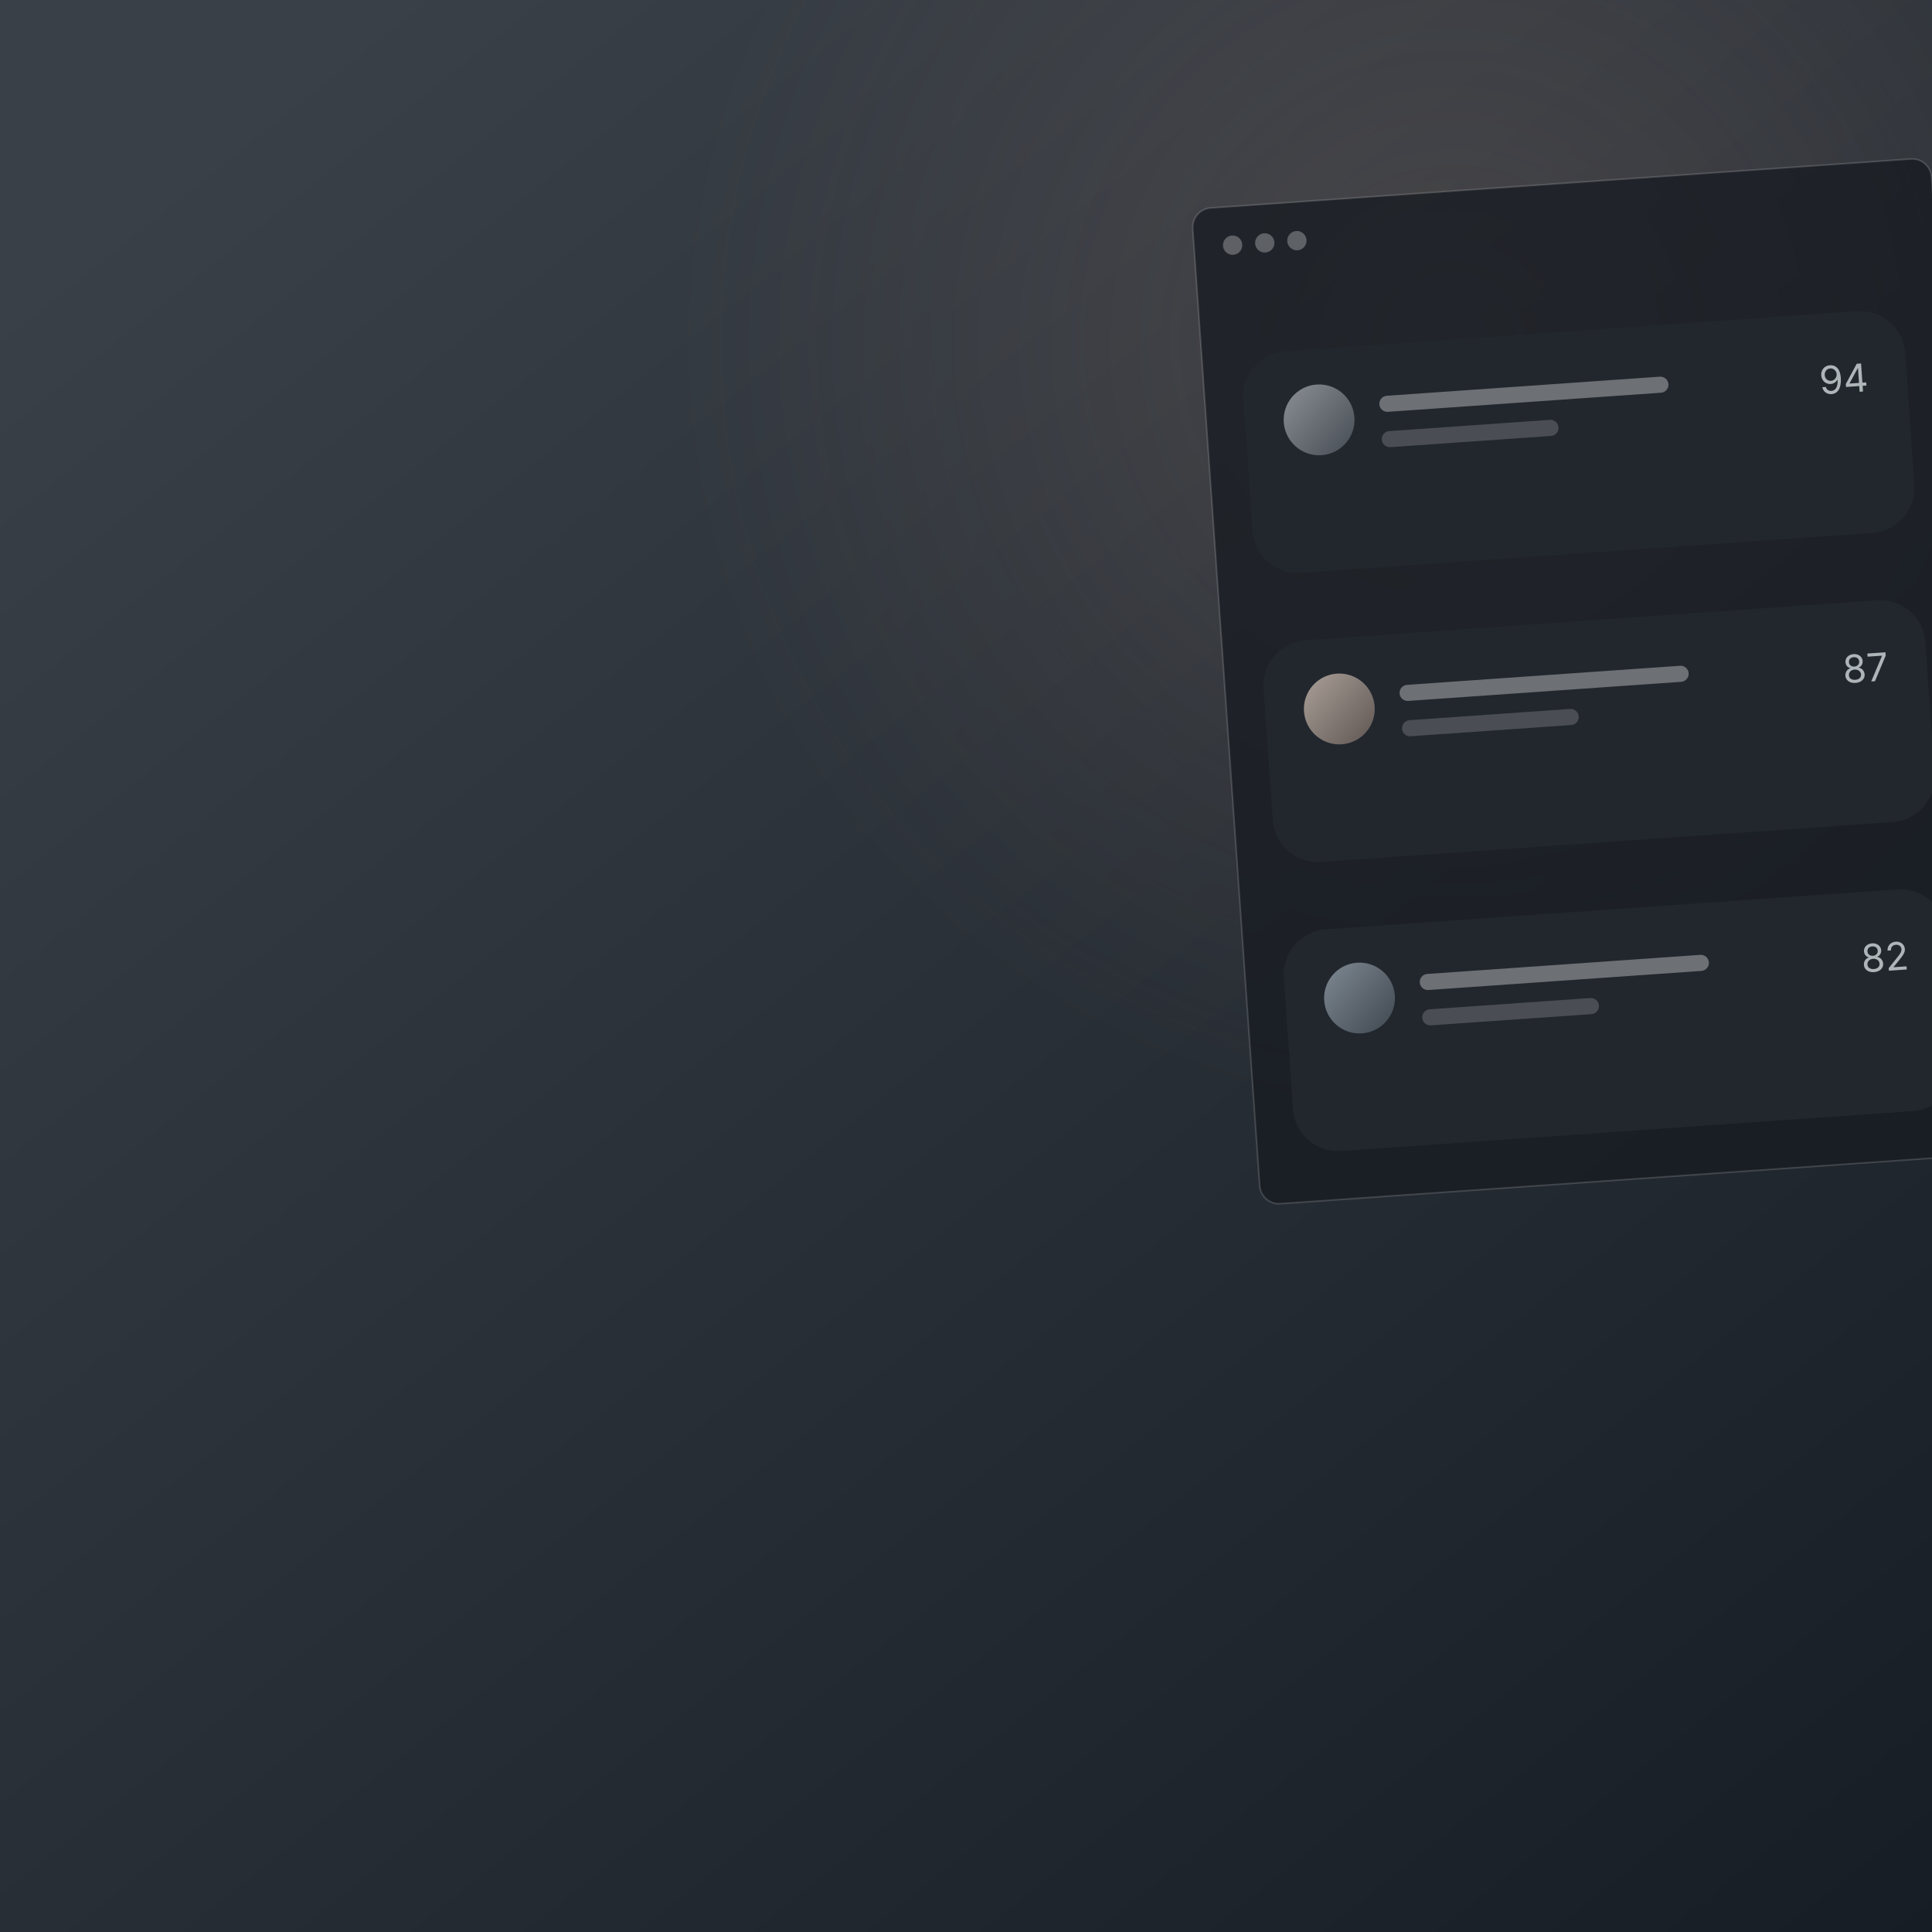
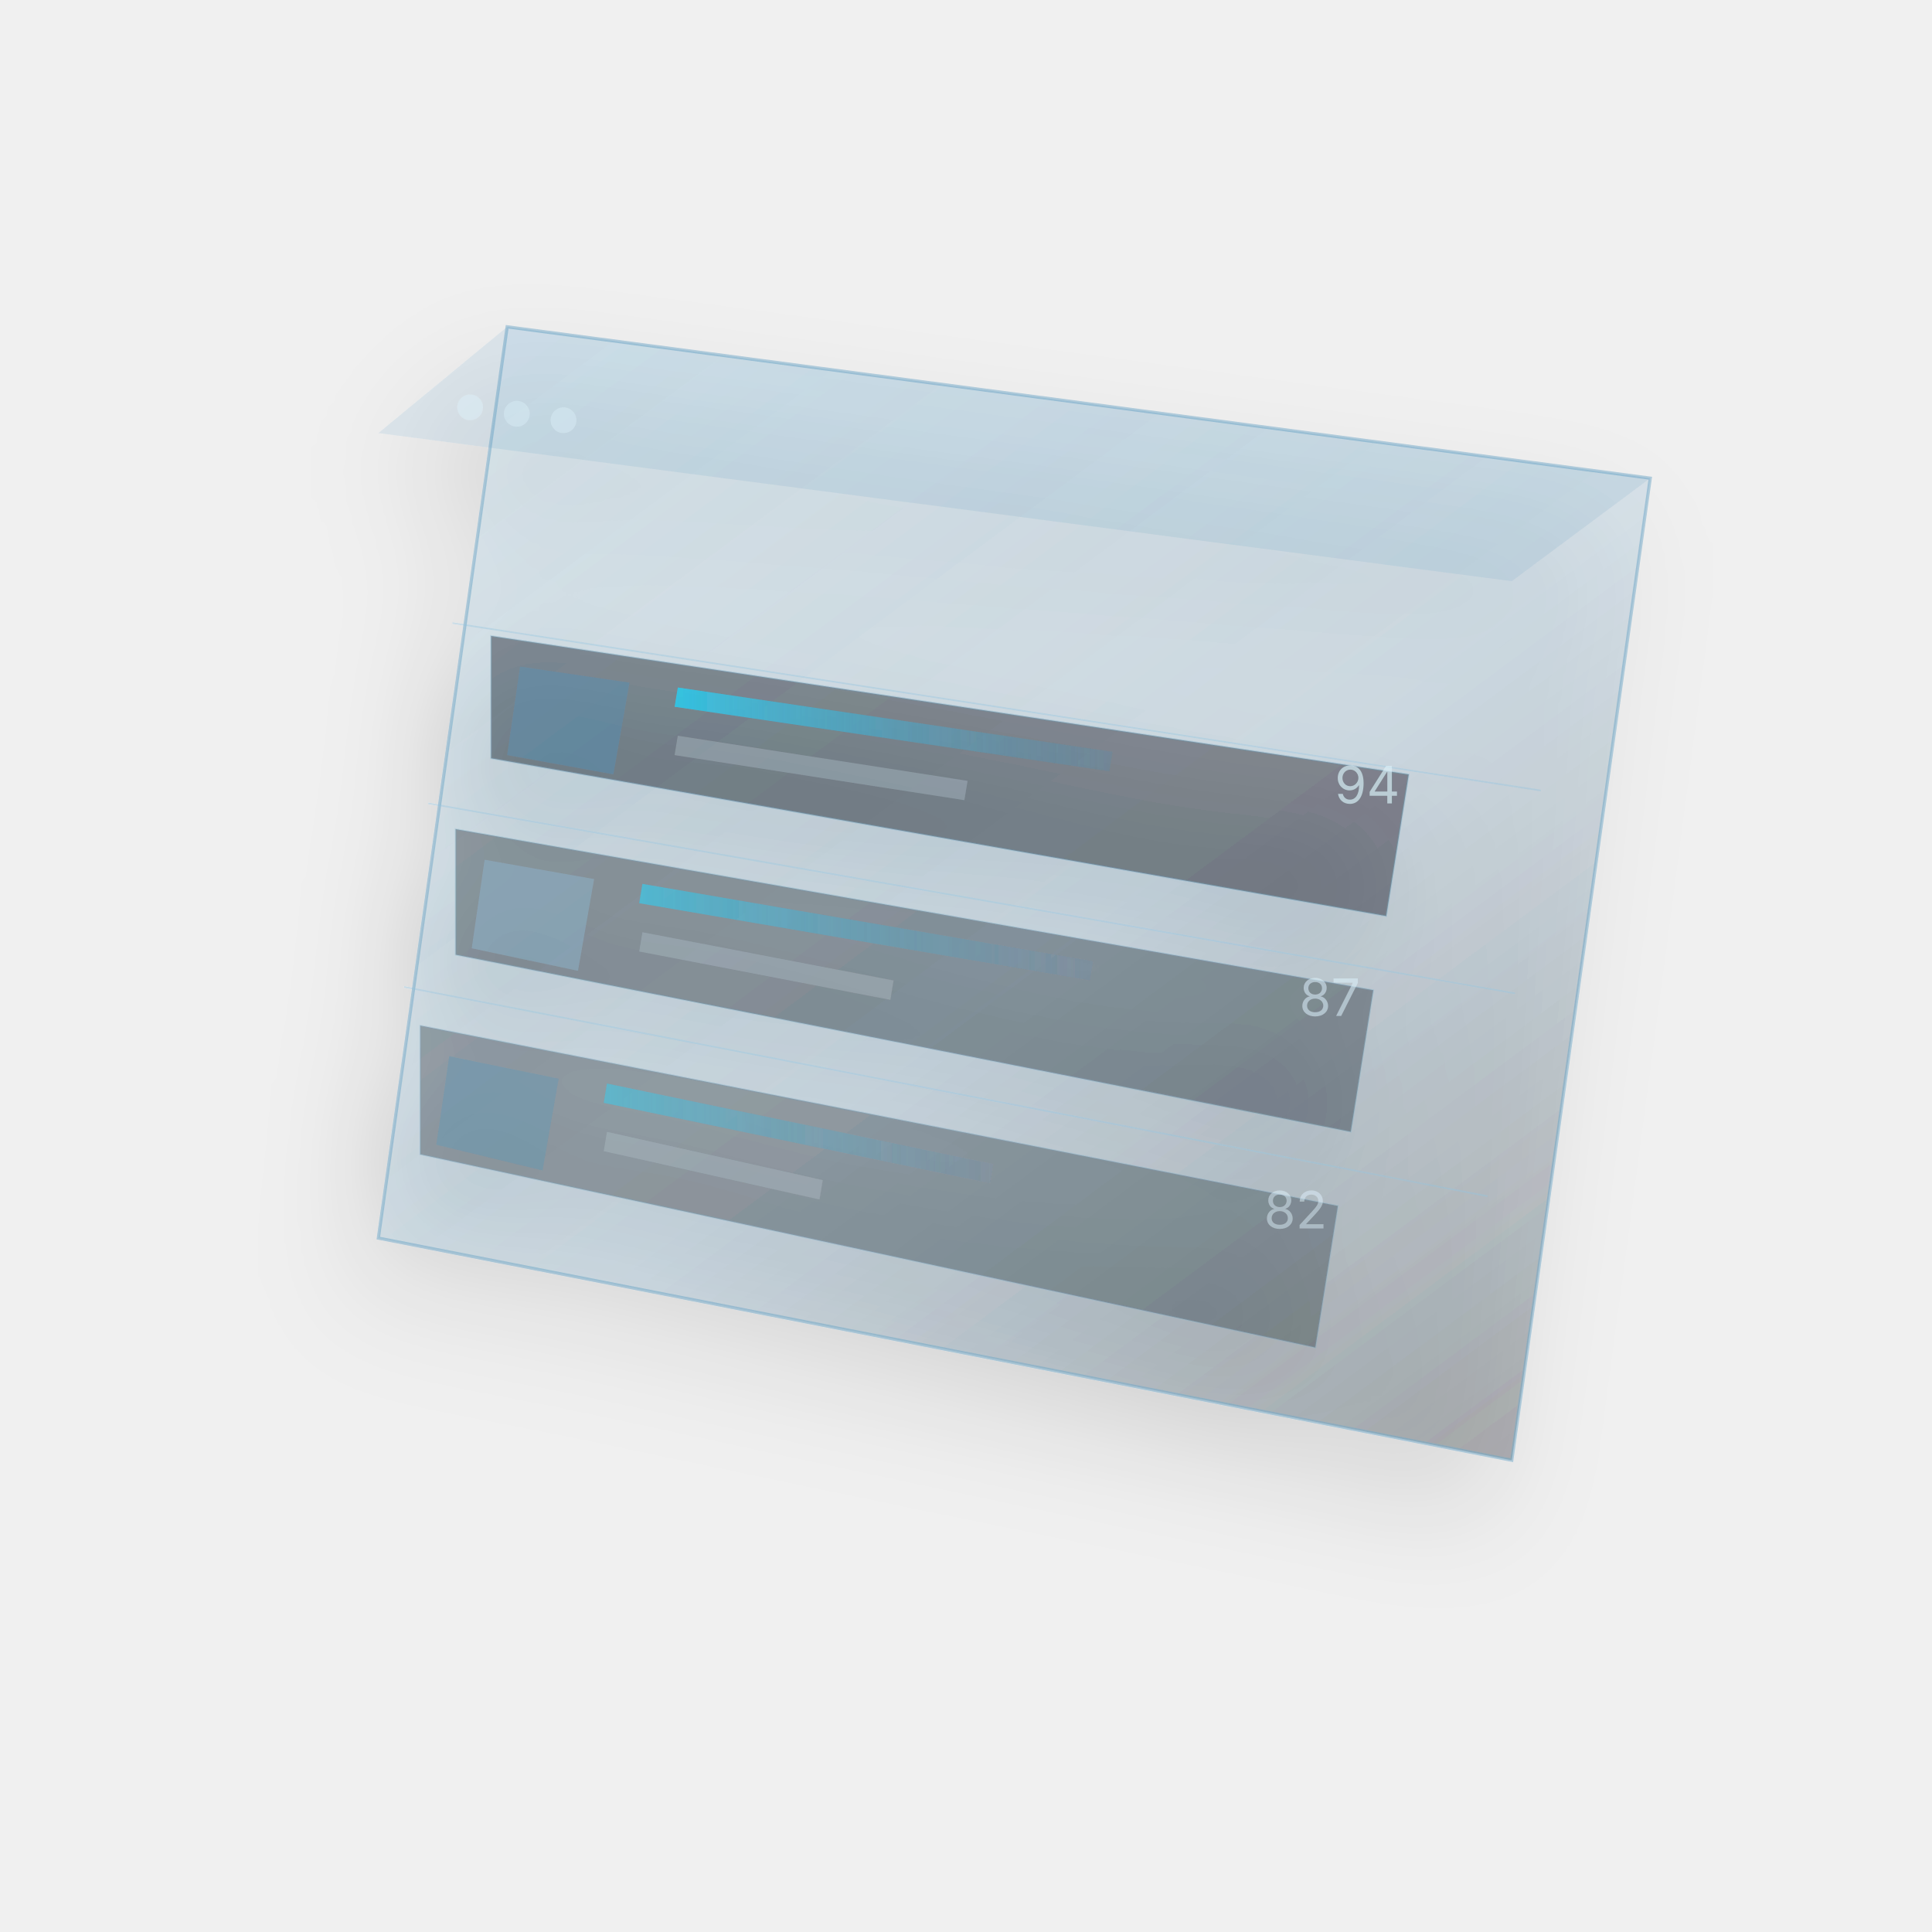
<svg xmlns="http://www.w3.org/2000/svg" viewBox="0 0 1200 1200" role="img" aria-hidden="true">
  <defs>
-     <linearGradient id="hr-bg" x1="0.2" y1="0" x2="1" y2="1">
-       <stop offset="0" stop-color="#3a4048" />
-       <stop offset="1" stop-color="#171d24" />
+     <linearGradient id="hr-screen" x1="0.12" y1="0.02" x2="0.94" y2="1">
+       <stop offset="0" stop-color="#8fc4df" stop-opacity="0.2" />
+       <stop offset="0.52" stop-color="#4f8fb8" stop-opacity="0.16" />
+       <stop offset="1" stop-color="#151a20" stop-opacity="0.32" />
    </linearGradient>
-     <radialGradient id="hr-glow" cx="0.75" cy="0.18" r="0.4">
-       <stop offset="0" stop-color="#c8a28d" stop-opacity="0.16" />
-       <stop offset="1" stop-color="#c8a28d" stop-opacity="0" />
-     </radialGradient>
-     <linearGradient id="hr-avatar-1" x1="0" y1="0" x2="1" y2="1">
-       <stop offset="0" stop-color="#8b8f95" />
-       <stop offset="1" stop-color="#464c54" />
+     <linearGradient id="hr-line" x1="0" y1="0" x2="1" y2="0">
+       <stop offset="0" stop-color="#21d8ff" stop-opacity="0.72" />
+       <stop offset="1" stop-color="#4f8fb8" stop-opacity="0.18" />
    </linearGradient>
-     <linearGradient id="hr-avatar-2" x1="0" y1="0" x2="1" y2="1">
-       <stop offset="0" stop-color="#aaa098" />
-       <stop offset="1" stop-color="#5f5653" />
-     </linearGradient>
-     <linearGradient id="hr-avatar-3" x1="0" y1="0" x2="1" y2="1">
-       <stop offset="0" stop-color="#7f8993" />
-       <stop offset="1" stop-color="#3f474f" />
-     </linearGradient>
+     <filter id="hr-soft-shadow" x="-20%" y="-20%" width="140%" height="150%">
+       <feDropShadow dx="-18" dy="34" stdDeviation="34" flood-color="#0d1824" flood-opacity="0.32" />
+     </filter>
  </defs>
-   <rect width="1200" height="1200" fill="url(#hr-bg)" />
-   <rect width="1200" height="1200" fill="url(#hr-glow)" />
-   <g transform="translate(740 130) rotate(-4 0 0)">
-     <rect x="0" y="0" width="460" height="620" rx="12" fill="#171c22" fill-opacity="0.78" stroke="#ffffff" stroke-opacity="0.16" />
-     <g transform="translate(24 24)">
-       <circle cx="0" cy="0" r="6" fill="#ffffff" fill-opacity="0.28" />
-       <circle cx="20" cy="0" r="6" fill="#ffffff" fill-opacity="0.28" />
-       <circle cx="40" cy="0" r="6" fill="#ffffff" fill-opacity="0.28" />
+   <g filter="url(#hr-soft-shadow)" transform="translate(145 165)">
+     <polygon points="170,38 880,132 794,742 90,604" fill="url(#hr-screen)" stroke="#6ea7c6" stroke-opacity="0.5" stroke-width="2" />
+     <polygon points="170,38 880,132 794,196 90,104" fill="#4f8fb8" fill-opacity="0.12" />
+     <g fill="#d9eef7" fill-opacity="0.42">
+       <circle cx="147" cy="88" r="8" />
+       <circle cx="176" cy="92" r="8" />
+       <circle cx="205" cy="96" r="8" />
    </g>
-     <g transform="translate(24 92)">
-       <rect x="0" y="0" width="412" height="138" rx="28" fill="#22272e" />
-       <rect x="0" y="180" width="412" height="138" rx="28" fill="#22272e" />
-       <rect x="0" y="360" width="412" height="138" rx="28" fill="#22272e" />
-       <g transform="translate(22 22)">
-         <circle cx="24" cy="22" r="22" fill="url(#hr-avatar-1)" />
-         <rect x="62" y="10" width="180" height="10" rx="5" fill="#ffffff" fill-opacity="0.34" />
-         <rect x="62" y="32" width="110" height="10" rx="5" fill="#ffffff" fill-opacity="0.18" />
-         <text x="366" y="28" text-anchor="end" fill="#aeb5b8" font-size="24" font-family="Inter, Arial, sans-serif">94</text>
-       </g>
-       <g transform="translate(22 202)">
-         <circle cx="24" cy="22" r="22" fill="url(#hr-avatar-2)" />
-         <rect x="62" y="10" width="180" height="10" rx="5" fill="#ffffff" fill-opacity="0.34" />
-         <rect x="62" y="32" width="110" height="10" rx="5" fill="#ffffff" fill-opacity="0.18" />
-         <text x="366" y="28" text-anchor="end" fill="#aeb5b8" font-size="24" font-family="Inter, Arial, sans-serif">87</text>
-       </g>
-       <g transform="translate(22 382)">
-         <circle cx="24" cy="22" r="22" fill="url(#hr-avatar-3)" />
-         <rect x="62" y="10" width="180" height="10" rx="5" fill="#ffffff" fill-opacity="0.34" />
-         <rect x="62" y="32" width="110" height="10" rx="5" fill="#ffffff" fill-opacity="0.18" />
-         <text x="366" y="28" text-anchor="end" fill="#aeb5b8" font-size="24" font-family="Inter, Arial, sans-serif">82</text>
-       </g>
+     <g stroke="#8fc4df" stroke-opacity="0.34">
+       <path d="M136 222 812 326" />
+       <path d="M121 334 796 452" />
+       <path d="M106 448 779 578" />
+     </g>
+     <g transform="translate(160 230)">
+       <polygon points="0,0 570,86 556,174 0,76" fill="#101a24" fill-opacity="0.42" stroke="#6ea7c6" stroke-opacity="0.28" />
+       <polygon points="18,19 86,29 76,86 10,74" fill="#4f8fb8" fill-opacity="0.42" />
+       <polygon points="116,32 386,72 384,84 114,44" fill="url(#hr-line)" />
+       <polygon points="116,62 296,90 294,102 114,74" fill="#d9eef7" fill-opacity="0.22" />
+       <text x="524" y="104" fill="#d9eef7" fill-opacity="0.68" font-size="32" font-family="Inter, Arial, sans-serif">94</text>
+     </g>
+     <g transform="translate(138 350)">
+       <polygon points="0,0 570,100 556,188 0,78" fill="#101a24" fill-opacity="0.34" stroke="#6ea7c6" stroke-opacity="0.24" />
+       <polygon points="18,19 86,31 76,88 10,74" fill="#8fc4df" fill-opacity="0.34" />
+       <polygon points="116,34 396,82 394,94 114,46" fill="url(#hr-line)" opacity="0.72" />
+       <polygon points="116,64 272,94 270,106 114,76" fill="#d9eef7" fill-opacity="0.18" />
+       <text x="524" y="116" fill="#d9eef7" fill-opacity="0.55" font-size="32" font-family="Inter, Arial, sans-serif">87</text>
+     </g>
+     <g transform="translate(116 472)">
+       <polygon points="0,0 570,112 556,200 0,80" fill="#101a24" fill-opacity="0.3" stroke="#6ea7c6" stroke-opacity="0.22" />
+       <polygon points="18,19 86,33 76,90 10,74" fill="#4f8fb8" fill-opacity="0.3" />
+       <polygon points="116,36 356,86 354,98 114,48" fill="url(#hr-line)" opacity="0.58" />
+       <polygon points="116,66 250,96 248,108 114,78" fill="#d9eef7" fill-opacity="0.16" />
+       <text x="524" y="126" fill="#d9eef7" fill-opacity="0.48" font-size="32" font-family="Inter, Arial, sans-serif">82</text>
    </g>
  </g>
</svg>
